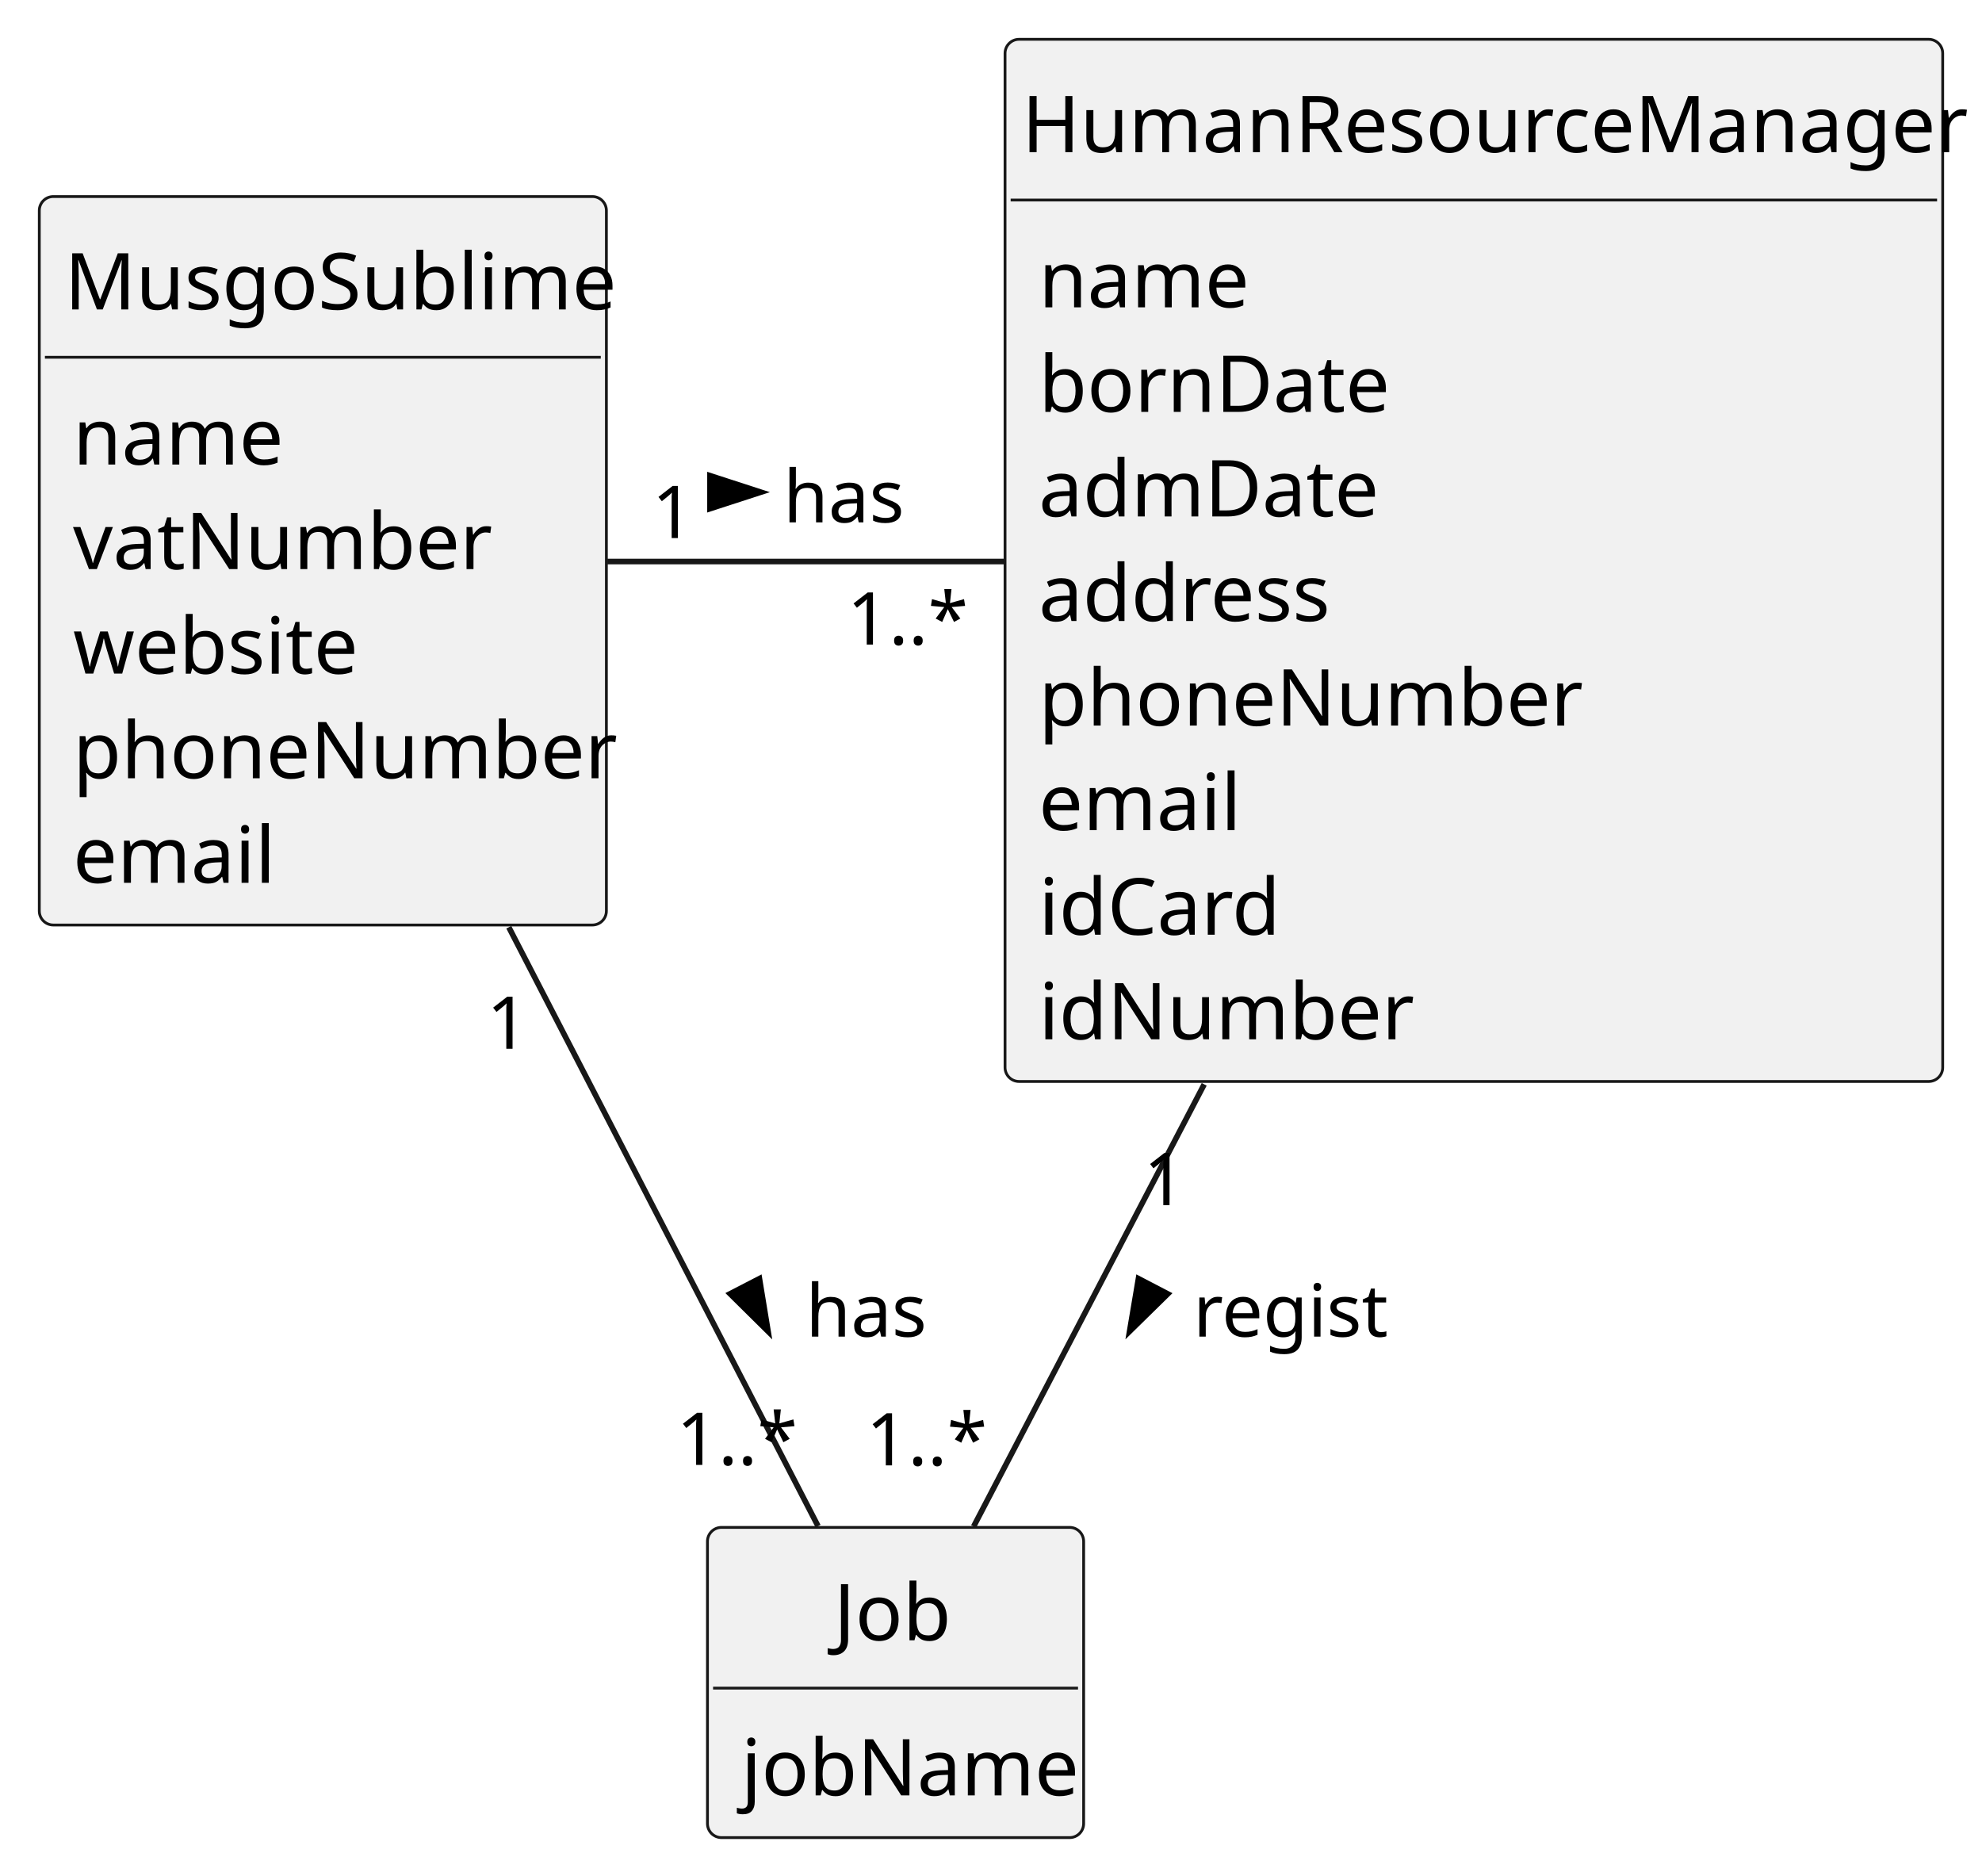
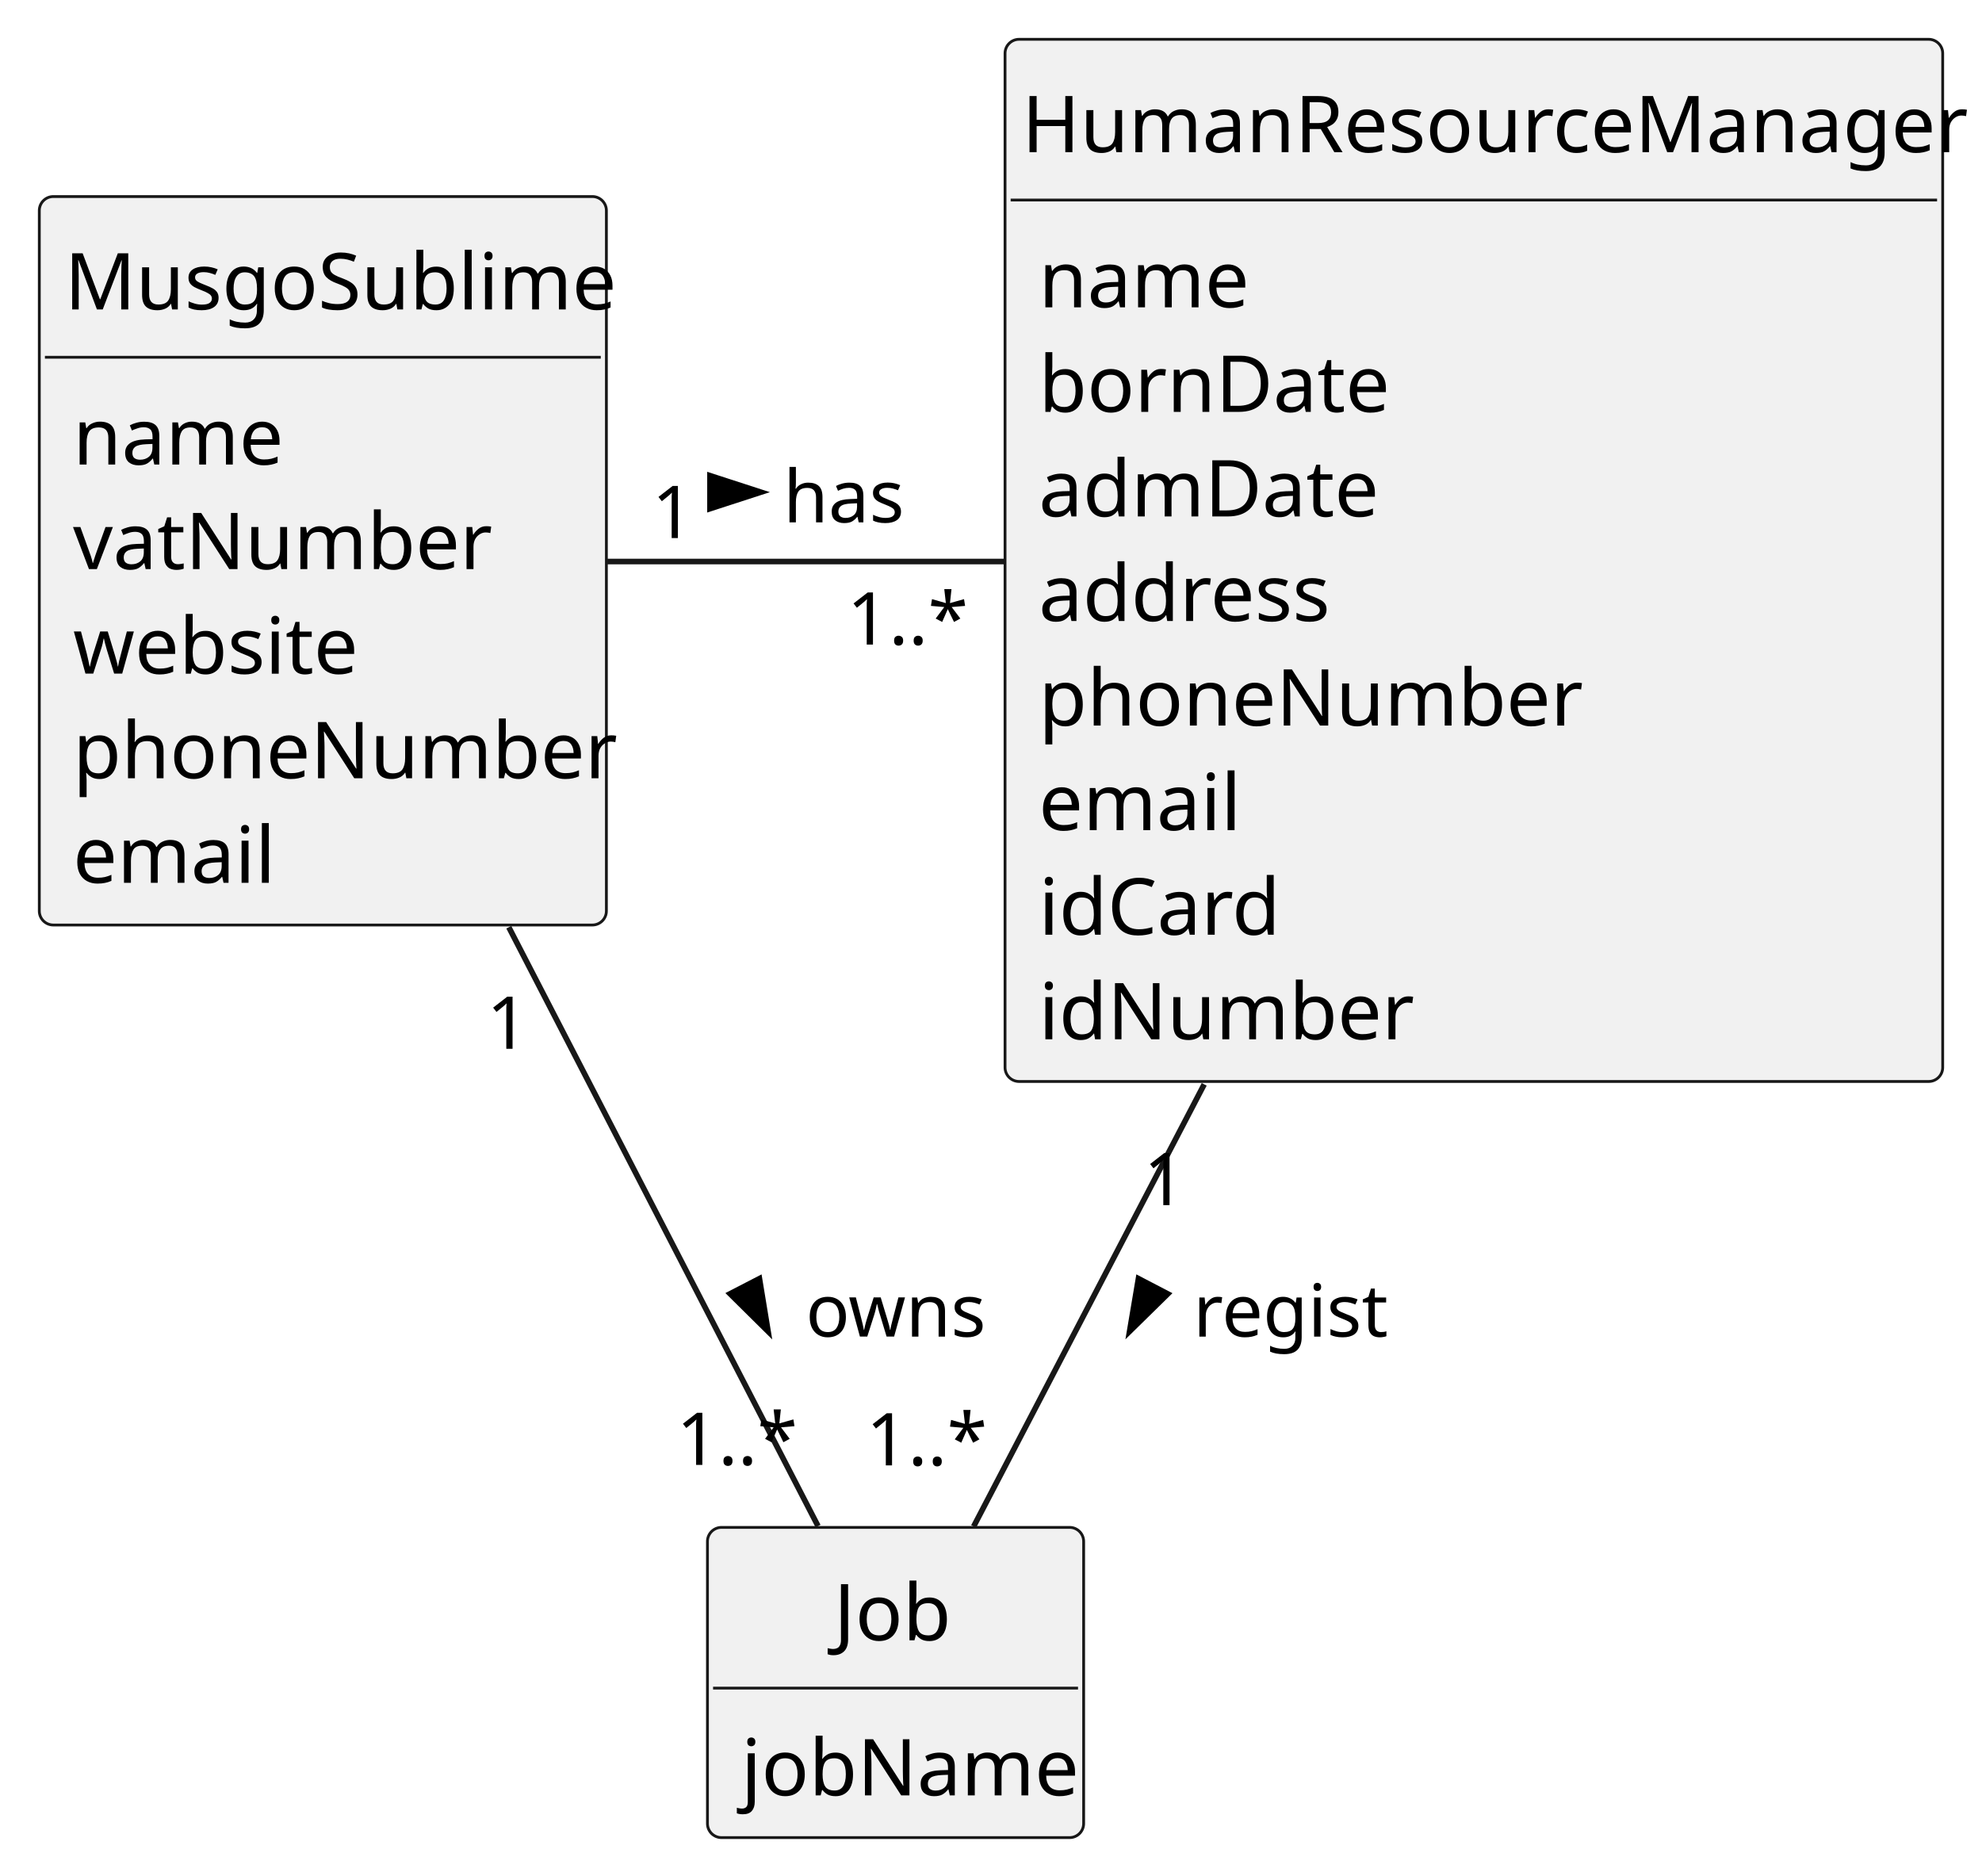
<svg xmlns="http://www.w3.org/2000/svg" contentStyleType="text/css" height="334px" preserveAspectRatio="none" style="width:353px;height:334px;background:#FFFFFF;" version="1.1" viewBox="0 0 353 334" width="353px" zoomAndPan="magnify">
  <defs />
  <g>
    <g id="elem_MusgoSublime">
      <rect codeLine="10" fill="#F1F1F1" height="129.727" id="MusgoSublime" rx="2.5" ry="2.5" style="stroke:#181818;stroke-width:0.5;" width="101" x="7" y="35" />
      <text fill="#000000" font-family="sans-serif" font-size="14" lengthAdjust="spacing" textLength="92" x="11.5" y="55.107">MusgoSublime</text>
      <line style="stroke:#181818;stroke-width:0.5;" x1="8" x2="107" y1="63.621" y2="63.621" />
      <text fill="#000000" font-family="sans-serif" font-size="14" lengthAdjust="spacing" textLength="35" x="13" y="82.728">name</text>
      <text fill="#000000" font-family="sans-serif" font-size="14" lengthAdjust="spacing" textLength="68" x="13" y="101.35">vatNumber</text>
      <text fill="#000000" font-family="sans-serif" font-size="14" lengthAdjust="spacing" textLength="47" x="13" y="119.971">website</text>
      <text fill="#000000" font-family="sans-serif" font-size="14" lengthAdjust="spacing" textLength="89" x="13" y="138.592">phoneNumber</text>
      <text fill="#000000" font-family="sans-serif" font-size="14" lengthAdjust="spacing" textLength="33" x="13" y="157.213">email</text>
    </g>
    <g id="elem_HumanResourceManager">
      <rect codeLine="18" fill="#F1F1F1" height="185.59" id="HumanResourceManager" rx="2.5" ry="2.5" style="stroke:#181818;stroke-width:0.5;" width="167" x="179" y="7" />
      <text fill="#000000" font-family="sans-serif" font-size="14" lengthAdjust="spacing" textLength="161" x="182" y="27.107">HumanResourceManager</text>
      <line style="stroke:#181818;stroke-width:0.5;" x1="180" x2="345" y1="35.621" y2="35.621" />
      <text fill="#000000" font-family="sans-serif" font-size="14" lengthAdjust="spacing" textLength="35" x="185" y="54.728">name</text>
      <text fill="#000000" font-family="sans-serif" font-size="14" lengthAdjust="spacing" textLength="59" x="185" y="73.35">bornDate</text>
      <text fill="#000000" font-family="sans-serif" font-size="14" lengthAdjust="spacing" textLength="57" x="185" y="91.971">admDate</text>
      <text fill="#000000" font-family="sans-serif" font-size="14" lengthAdjust="spacing" textLength="51" x="185" y="110.592">address</text>
      <text fill="#000000" font-family="sans-serif" font-size="14" lengthAdjust="spacing" textLength="89" x="185" y="129.213">phoneNumber</text>
      <text fill="#000000" font-family="sans-serif" font-size="14" lengthAdjust="spacing" textLength="33" x="185" y="147.834">email</text>
      <text fill="#000000" font-family="sans-serif" font-size="14" lengthAdjust="spacing" textLength="42" x="185" y="166.455">idCard</text>
      <text fill="#000000" font-family="sans-serif" font-size="14" lengthAdjust="spacing" textLength="60" x="185" y="185.076">idNumber</text>
    </g>
    <g id="elem_Job">
      <rect codeLine="29" fill="#F1F1F1" height="55.242" id="Job" rx="2.5" ry="2.5" style="stroke:#181818;stroke-width:0.5;" width="67" x="126" y="272" />
      <text fill="#000000" font-family="sans-serif" font-size="14" lengthAdjust="spacing" textLength="22" x="148.5" y="292.107">Job</text>
      <line style="stroke:#181818;stroke-width:0.5;" x1="127" x2="192" y1="300.621" y2="300.621" />
      <text fill="#000000" font-family="sans-serif" font-size="14" lengthAdjust="spacing" textLength="55" x="132" y="319.728">jobName</text>
    </g>
    <g id="link_MusgoSublime_HumanResourceManager">
      <path codeLine="33" d="M108.17,100 C129.52,100 154.93,100 178.91,100 " fill="none" id="MusgoSublime-HumanResourceManager" style="stroke:#181818;stroke-width:1.0;" />
      <polygon fill="#000000" points="135.5,87.645,126.455,84.707,126.455,90.584,135.5,87.645" style="stroke:#000000;stroke-width:1.0;" />
      <text fill="#000000" font-family="sans-serif" font-size="13" lengthAdjust="spacing" textLength="21" x="139.5" y="93.028">has</text>
      <text fill="#000000" font-family="sans-serif" font-size="13" lengthAdjust="spacing" textLength="7" x="116.126" y="95.821">1</text>
      <text fill="#000000" font-family="sans-serif" font-size="13" lengthAdjust="spacing" textLength="20" x="150.867" y="114.789">1..*</text>
    </g>
    <g id="link_HumanResourceManager_Job">
      <path codeLine="34" d="M214.47,193.1 C199.47,221.86 184.07,251.38 173.41,271.83 " fill="none" id="HumanResourceManager-Job" style="stroke:#181818;stroke-width:1.0;" />
      <polygon fill="#000000" points="201.188,237.079,207.976,230.418,202.765,227.7,201.188,237.079" style="stroke:#000000;stroke-width:1.0;" />
      <text fill="#000000" font-family="sans-serif" font-size="13" lengthAdjust="spacing" textLength="32" x="212.5" y="238.028">regist</text>
      <text fill="#000000" font-family="sans-serif" font-size="13" lengthAdjust="spacing" textLength="7" x="203.686" y="214.615">1</text>
      <text fill="#000000" font-family="sans-serif" font-size="13" lengthAdjust="spacing" textLength="20" x="154.265" y="260.952">1..*</text>
    </g>
    <g id="link_MusgoSublime_Job">
      <path codeLine="35" d="M90.62,165.12 C109.29,201.28 131.62,244.52 145.69,271.76 " fill="none" id="MusgoSublime-Job" style="stroke:#181818;stroke-width:1.0;" />
      <polygon fill="#000000" points="136.794,237.088,135.255,227.703,130.033,230.4,136.794,237.088" style="stroke:#000000;stroke-width:1.0;" />
-       <text fill="#000000" font-family="sans-serif" font-size="13" lengthAdjust="spacing" textLength="21" x="143.5" y="238.028">has</text>
+       <text fill="#000000" font-family="sans-serif" font-size="13" lengthAdjust="spacing" textLength="30" x="143.5" y="238.028">owns</text>
      <text fill="#000000" font-family="sans-serif" font-size="13" lengthAdjust="spacing" textLength="7" x="86.675" y="186.769">1</text>
      <text fill="#000000" font-family="sans-serif" font-size="13" lengthAdjust="spacing" textLength="20" x="120.482" y="260.866">1..*</text>
    </g>
  </g>
</svg>
